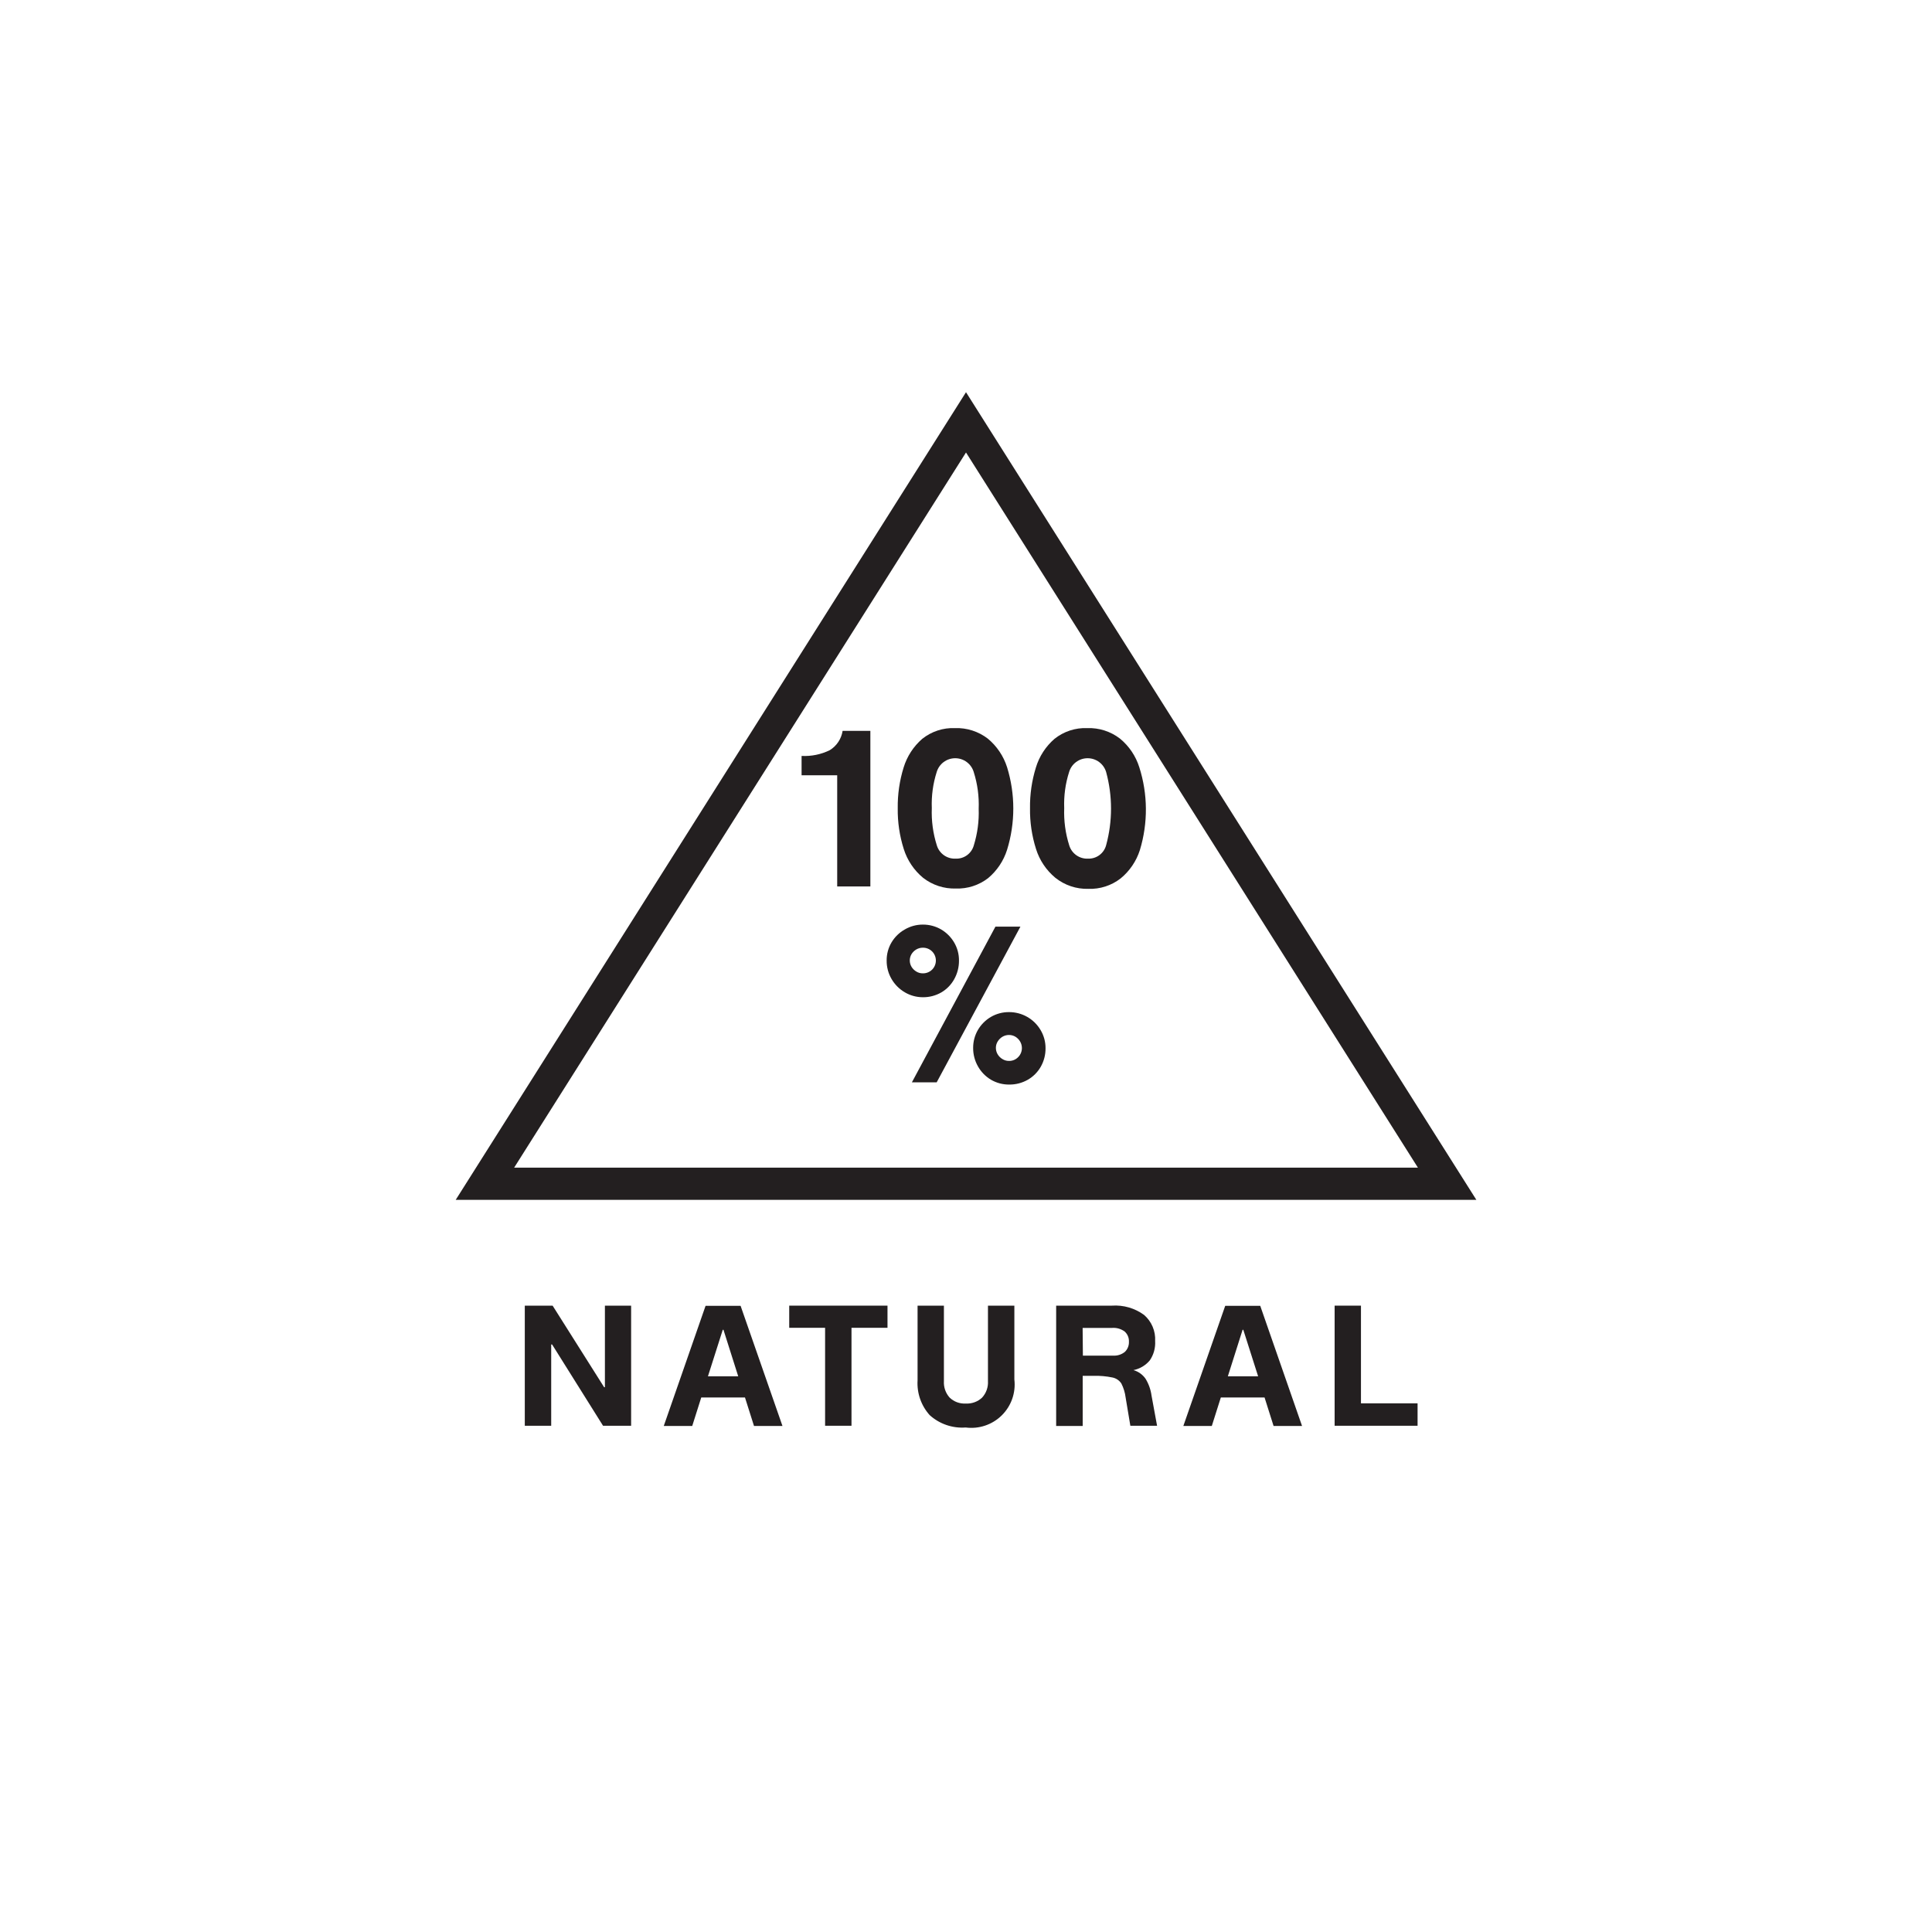
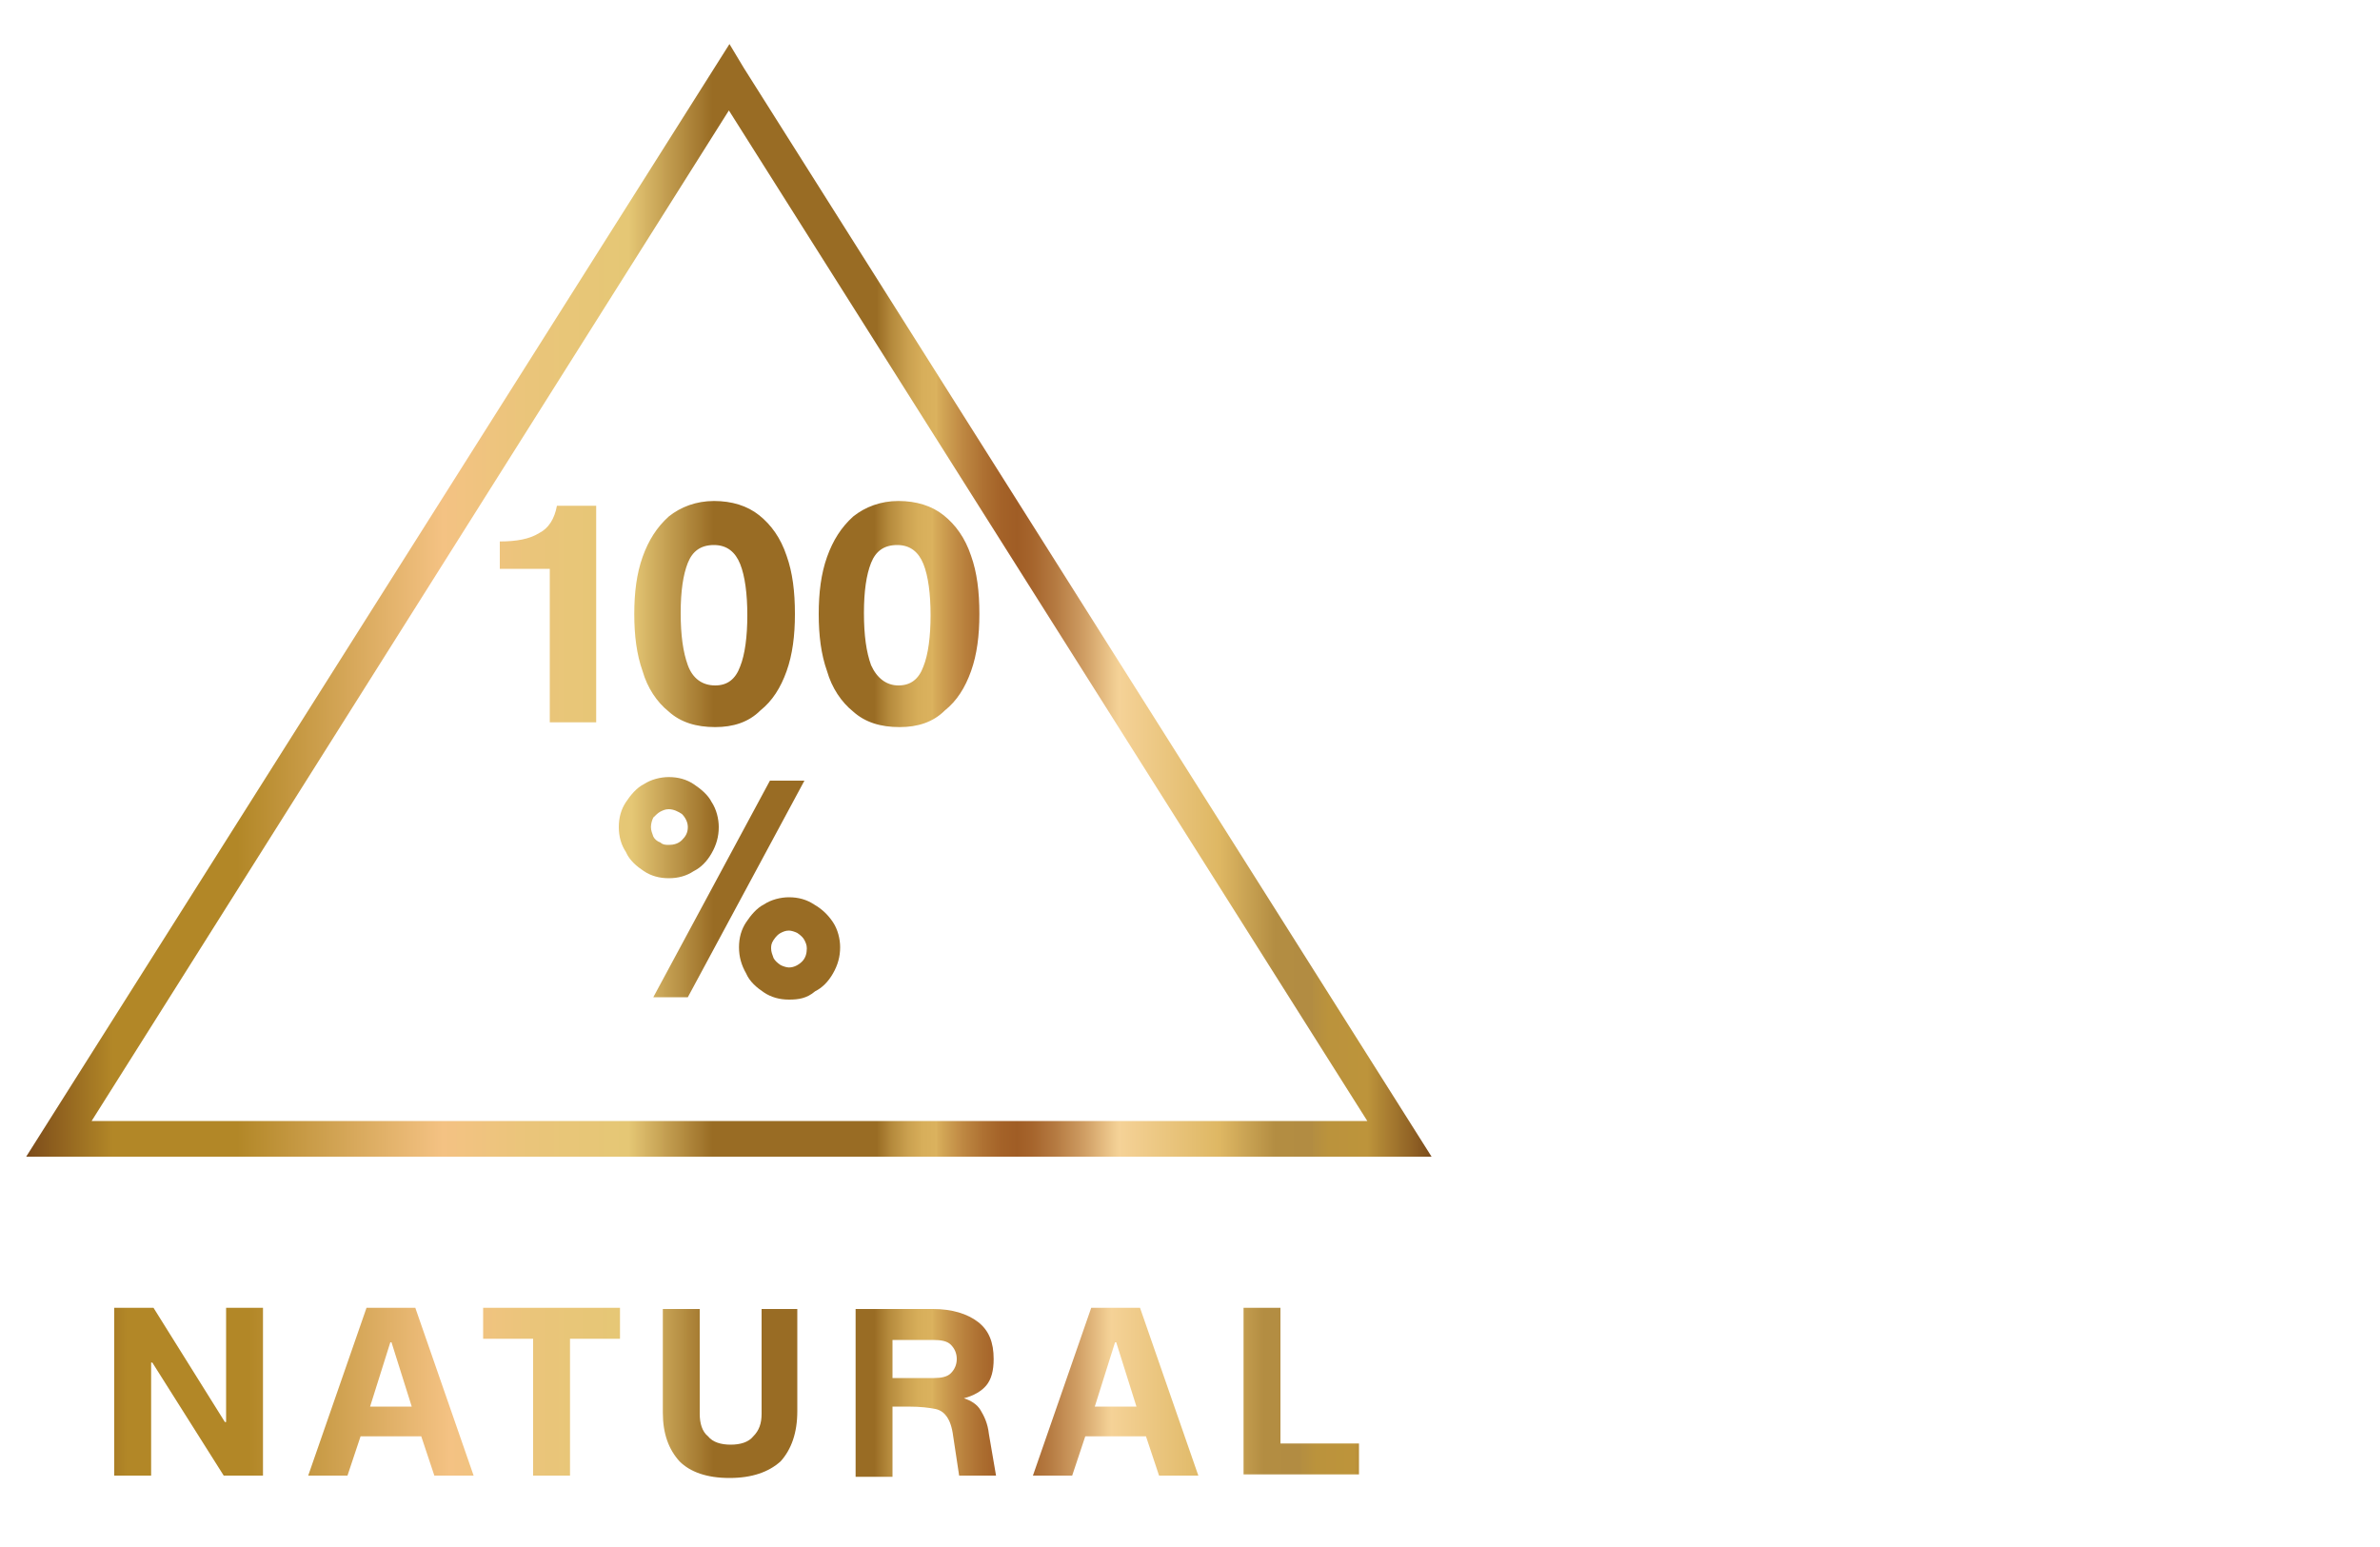
- <svg xmlns="http://www.w3.org/2000/svg" id="Layer_1" data-name="Layer 1" viewBox="0 0 300 300">
-   <defs>
-     <style>.cls-1{fill:#231f20;}.cls-2{fill:none;stroke:#231f20;stroke-width:5px;}</style>
-   </defs>
-   <path class="cls-1" d="M81.49,202.74h4.32l8,12.67h.12V202.74H98v18.65H93.64l-7.91-12.62h-.14v12.62h-4.1Z" />
-   <path class="cls-1" d="M115.68,217h-6.79l-1.4,4.42h-4.42l6.49-18.65H115l6.5,18.65h-4.42Zm-1.05-3.29-2.29-7.22h-.11l-2.3,7.22Z" />
-   <path class="cls-1" d="M128.12,206.18h-5.57v-3.44h15.26v3.44h-5.59v15.21h-4.1Z" />
-   <path class="cls-1" d="M144.36,219.74a7.4,7.4,0,0,1-1.88-5.41V202.74h4.09v11.72a3.51,3.51,0,0,0,.89,2.56,3.31,3.31,0,0,0,2.49.92,3.42,3.42,0,0,0,2.55-.92,3.48,3.48,0,0,0,.91-2.56V202.74h4.1V214.2a6.73,6.73,0,0,1-7.56,7.46A7.51,7.51,0,0,1,144.36,219.74Z" />
-   <path class="cls-1" d="M179.67,221.39h-4.15l-.73-4.37a6.65,6.65,0,0,0-.66-2.18,2.16,2.16,0,0,0-1.37-.94,12.7,12.7,0,0,0-3-.26h-1.64v7.78H164V202.74h8.65a7.58,7.58,0,0,1,5,1.44,5,5,0,0,1,1.72,4.06,4.8,4.8,0,0,1-.83,3,4.44,4.44,0,0,1-2.54,1.51,3.43,3.43,0,0,1,1.88,1.34,6.73,6.73,0,0,1,.93,2.62ZM168.15,210.5h4.67a2.64,2.64,0,0,0,1.86-.59,2.08,2.08,0,0,0,.62-1.57,2,2,0,0,0-.66-1.58,2.92,2.92,0,0,0-2-.56h-4.53Z" />
-   <path class="cls-1" d="M196.36,217h-6.79l-1.4,4.42h-4.42l6.5-18.65h5.44l6.49,18.65h-4.42Zm-1-3.29-2.3-7.22h-.11l-2.29,7.22Z" />
-   <path class="cls-1" d="M207.24,202.74h4.09v15.17h8.79v3.48H207.24Z" />
-   <path class="cls-1" d="M130,120.38h-5.53v-3a8.88,8.88,0,0,0,4.37-.89,4.28,4.28,0,0,0,2-3h4.31v24.16H130Z" />
-   <path class="cls-1" d="M143.33,136.3a9.49,9.49,0,0,1-3-4.48,20,20,0,0,1-.93-6.32,20.44,20.44,0,0,1,.91-6.31,9.61,9.61,0,0,1,2.89-4.46,7.66,7.66,0,0,1,5.1-1.67,7.91,7.91,0,0,1,5.08,1.63,9.49,9.49,0,0,1,3,4.45,21.74,21.74,0,0,1,0,12.81,9.44,9.44,0,0,1-2.95,4.41,7.75,7.75,0,0,1-5,1.61A7.87,7.87,0,0,1,143.33,136.3Zm7.89-5.06a17.06,17.06,0,0,0,.75-5.64,16.76,16.76,0,0,0-.77-5.72,3,3,0,0,0-5.75,0,16.34,16.34,0,0,0-.76,5.61,17,17,0,0,0,.78,5.78,2.91,2.91,0,0,0,2.93,2.06A2.8,2.8,0,0,0,151.22,131.24Z" />
-   <path class="cls-1" d="M163.87,136.3a9.49,9.49,0,0,1-3-4.48,20,20,0,0,1-.93-6.32,20.44,20.44,0,0,1,.91-6.31,9.53,9.53,0,0,1,2.89-4.46,7.65,7.65,0,0,1,5.09-1.67,7.89,7.89,0,0,1,5.08,1.63,9.42,9.42,0,0,1,3,4.45A21.63,21.63,0,0,1,177,132a9.38,9.38,0,0,1-3,4.41,7.72,7.72,0,0,1-5,1.61A7.87,7.87,0,0,1,163.87,136.3Zm7.89-5.06a21.61,21.61,0,0,0,0-11.36,3,3,0,0,0-5.75,0,16.34,16.34,0,0,0-.76,5.61,17,17,0,0,0,.78,5.78,2.91,2.91,0,0,0,2.93,2.06A2.8,2.8,0,0,0,171.76,131.24Z" />
-   <path class="cls-1" d="M140.49,154.08a5.7,5.7,0,0,1-2.05-2.06,5.59,5.59,0,0,1-.76-2.88,5.41,5.41,0,0,1,.76-2.81,5.57,5.57,0,0,1,2.05-2,5.51,5.51,0,0,1,2.81-.76,5.58,5.58,0,0,1,2.85.76,5.7,5.7,0,0,1,2,2,5.42,5.42,0,0,1,.76,2.82,5.82,5.82,0,0,1-.74,2.9,5.43,5.43,0,0,1-2,2.05,5.62,5.62,0,0,1-2.88.75A5.51,5.51,0,0,1,140.49,154.08Zm4.25-3.52a2,2,0,0,0,0-2.82,2,2,0,0,0-1.44-.58,2,2,0,0,0-1,.26,2.16,2.16,0,0,0-.75.72,1.93,1.93,0,0,0-.28,1,1.91,1.91,0,0,0,.28,1,2.18,2.18,0,0,0,.75.73,1.87,1.87,0,0,0,1,.27A2,2,0,0,0,144.74,150.56Zm9.83-6.67h3.88l-13,24.17h-3.85Zm-.71,23.76a5.6,5.6,0,0,1-2-2.06,5.69,5.69,0,0,1-.75-2.87,5.5,5.5,0,0,1,.75-2.81,5.65,5.65,0,0,1,2-2,5.51,5.51,0,0,1,2.82-.75,5.66,5.66,0,0,1,4.91,2.8,5.41,5.41,0,0,1,.76,2.81,5.69,5.69,0,0,1-.75,2.89,5.43,5.43,0,0,1-2,2,5.67,5.67,0,0,1-2.87.75A5.51,5.51,0,0,1,153.86,167.65Zm4.23-3.49a2,2,0,0,0,.59-1.44,2,2,0,0,0-.28-1,2.15,2.15,0,0,0-.73-.74,1.94,1.94,0,0,0-1-.27,2,2,0,0,0-1,.27,2.21,2.21,0,0,0-.75.74,1.86,1.86,0,0,0-.28,1,1.94,1.94,0,0,0,.28,1,2.13,2.13,0,0,0,.75.74,1.88,1.88,0,0,0,1,.28A1.93,1.93,0,0,0,158.09,164.16Z" />
-   <polygon class="cls-2" points="150 65.58 75.3 183.81 224.71 183.81 150 65.58" />
+ <svg xmlns="http://www.w3.org/2000/svg" xmlns:xlink="http://www.w3.org/1999/xlink" version="1.1" id="Layer_1" x="0px" y="0px" viewBox="0 0 200 130" style="enable-background:new 0 0 200 130;" xml:space="preserve">
+   <style type="text/css">
+ 	.st0{fill:url(#SVGID_1_);}
+ 	.st1{fill:url(#SVGID_2_);}
+ 	.st2{fill:url(#SVGID_3_);}
+ 	.st3{clip-path:url(#SVGID_5_);fill:url(#SVGID_6_);}
+ </style>
+   <linearGradient id="SVGID_1_" gradientUnits="userSpaceOnUse" x1="-153.722" y1="550.637" x2="-152.722" y2="550.637" gradientTransform="matrix(116.554 0 0 -116.554 17919.871 64296.059)">
+     <stop offset="0" style="stop-color:#774619" />
+     <stop offset="6.624680e-02" style="stop-color:#B28727" />
+     <stop offset="0.154" style="stop-color:#B28727" />
+     <stop offset="0.299" style="stop-color:#F4C283" />
+     <stop offset="0.36" style="stop-color:#EAC57A" />
+     <stop offset="0.43" style="stop-color:#E5C775" />
+     <stop offset="0.489" style="stop-color:#996C24" />
+     <stop offset="0.605" style="stop-color:#996C24" />
+     <stop offset="0.605" style="stop-color:#996C24" />
+     <stop offset="0.616" style="stop-color:#B68B3D" />
+     <stop offset="0.627" style="stop-color:#CAA04F" />
+     <stop offset="0.637" style="stop-color:#D7AE5A" />
+     <stop offset="0.647" style="stop-color:#DBB25E" />
+     <stop offset="0.649" style="stop-color:#D6AB59" />
+     <stop offset="0.665" style="stop-color:#BF8943" />
+     <stop offset="0.68" style="stop-color:#AE7132" />
+     <stop offset="0.693" style="stop-color:#A46228" />
+     <stop offset="0.704" style="stop-color:#A05D25" />
+     <stop offset="0.715" style="stop-color:#A6652D" />
+     <stop offset="0.731" style="stop-color:#B57A41" />
+     <stop offset="0.751" style="stop-color:#CF9D63" />
+     <stop offset="0.773" style="stop-color:#F1CD92" />
+     <stop offset="0.776" style="stop-color:#F5D297" />
+     <stop offset="0.847" style="stop-color:#DEB763" />
+     <stop offset="0.886" style="stop-color:#B38D42" />
+     <stop offset="0.912" style="stop-color:#B28C42" />
+     <stop offset="0.913" style="stop-color:#B48E41" />
+     <stop offset="0.924" style="stop-color:#BB933C" />
+     <stop offset="0.951" style="stop-color:#BD943B" />
+     <stop offset="1" style="stop-color:#774619" />
+   </linearGradient>
+   <path class="st0" d="M9.6,109.9h3.3l6,9.6H19v-9.6h3.1V124h-3.3l-6-9.5h-0.1v9.5H9.6V109.9z M35.4,120.7h-5.1l-1.1,3.3h-3.3  l4.9-14.1h4.1l4.9,14.1h-3.3L35.4,120.7z M34.6,118.2l-1.7-5.4h-0.1l-1.7,5.4H34.6z M44.8,112.5h-4.2v-2.6h11.5v2.6h-4.2V124h-3.1  V112.5z M61.3,124.2c-1.9,0-3.3-0.5-4.2-1.4c-0.9-1-1.4-2.3-1.4-4.1v-8.7h3.1v8.8c0,0.8,0.2,1.5,0.7,1.9c0.4,0.5,1.1,0.7,1.9,0.7  c0.8,0,1.5-0.2,1.9-0.7c0.5-0.5,0.7-1.1,0.7-1.9v-8.8H67v8.6c0,1.8-0.5,3.2-1.4,4.2C64.6,123.7,63.2,124.2,61.3,124.2L61.3,124.2z   M83.7,124h-3.1l-0.5-3.3c-0.1-0.8-0.3-1.3-0.5-1.6c-0.2-0.3-0.5-0.6-1-0.7c-0.5-0.1-1.2-0.2-2.3-0.2H75v5.9h-3.1v-14.1h6.5  c1.6,0,2.9,0.4,3.8,1.1c0.9,0.7,1.3,1.7,1.3,3.1c0,1-0.2,1.7-0.6,2.2c-0.4,0.5-1.1,0.9-1.9,1.1c0.6,0.2,1.1,0.5,1.4,1  c0.3,0.5,0.6,1.1,0.7,2L83.7,124z M75,115.8h3.5c0.6,0,1.1-0.1,1.4-0.4c0.3-0.3,0.5-0.7,0.5-1.2c0-0.5-0.2-0.9-0.5-1.2  c-0.3-0.3-0.8-0.4-1.5-0.4H75V115.8z M96.3,120.7h-5.1l-1.1,3.3h-3.3l4.9-14.1h4.1l4.9,14.1h-3.3L96.3,120.7z M95.5,118.2l-1.7-5.4  h-0.1l-1.7,5.4H95.5z M104.5,109.9h3.1v11.4h6.6v2.6h-9.7V109.9z" />
+   <linearGradient id="SVGID_2_" gradientUnits="userSpaceOnUse" x1="-153.722" y1="550.913" x2="-152.722" y2="550.913" gradientTransform="matrix(116.554 0 0 -116.554 17919.871 64262.828)">
+     <stop offset="0" style="stop-color:#774619" />
+     <stop offset="6.624680e-02" style="stop-color:#B28727" />
+     <stop offset="0.154" style="stop-color:#B28727" />
+     <stop offset="0.299" style="stop-color:#F4C283" />
+     <stop offset="0.36" style="stop-color:#EAC57A" />
+     <stop offset="0.43" style="stop-color:#E5C775" />
+     <stop offset="0.489" style="stop-color:#996C24" />
+     <stop offset="0.605" style="stop-color:#996C24" />
+     <stop offset="0.605" style="stop-color:#996C24" />
+     <stop offset="0.616" style="stop-color:#B68B3D" />
+     <stop offset="0.627" style="stop-color:#CAA04F" />
+     <stop offset="0.637" style="stop-color:#D7AE5A" />
+     <stop offset="0.647" style="stop-color:#DBB25E" />
+     <stop offset="0.649" style="stop-color:#D6AB59" />
+     <stop offset="0.665" style="stop-color:#BF8943" />
+     <stop offset="0.68" style="stop-color:#AE7132" />
+     <stop offset="0.693" style="stop-color:#A46228" />
+     <stop offset="0.704" style="stop-color:#A05D25" />
+     <stop offset="0.715" style="stop-color:#A6652D" />
+     <stop offset="0.731" style="stop-color:#B57A41" />
+     <stop offset="0.751" style="stop-color:#CF9D63" />
+     <stop offset="0.773" style="stop-color:#F1CD92" />
+     <stop offset="0.776" style="stop-color:#F5D297" />
+     <stop offset="0.847" style="stop-color:#DEB763" />
+     <stop offset="0.886" style="stop-color:#B38D42" />
+     <stop offset="0.912" style="stop-color:#B28C42" />
+     <stop offset="0.913" style="stop-color:#B48E41" />
+     <stop offset="0.924" style="stop-color:#BB933C" />
+     <stop offset="0.951" style="stop-color:#BD943B" />
+     <stop offset="1" style="stop-color:#774619" />
+   </linearGradient>
+   <path class="st1" d="M46.2,47.8H42v-2.3c1.4,0,2.5-0.2,3.3-0.7c0.8-0.4,1.3-1.2,1.5-2.3h3.3v18.2h-3.9V47.8z M60.1,61.1  c-1.6,0-2.9-0.4-3.9-1.3c-1-0.8-1.8-2-2.2-3.4c-0.5-1.4-0.7-3-0.7-4.8c0-1.8,0.2-3.4,0.7-4.8c0.5-1.4,1.2-2.5,2.2-3.4  c1-0.8,2.3-1.3,3.8-1.3c1.5,0,2.8,0.4,3.8,1.2c1,0.8,1.8,1.9,2.3,3.4c0.5,1.4,0.7,3,0.7,4.9c0,1.8-0.2,3.4-0.7,4.8  c-0.5,1.4-1.2,2.5-2.2,3.3C62.9,60.7,61.6,61.1,60.1,61.1L60.1,61.1z M60.1,57.6c1,0,1.7-0.5,2.1-1.6c0.4-1,0.6-2.5,0.6-4.3  c0-1.8-0.2-3.3-0.6-4.3c-0.4-1-1.1-1.6-2.2-1.6c-1.1,0-1.8,0.5-2.2,1.5c-0.4,1-0.6,2.4-0.6,4.2c0,1.9,0.2,3.3,0.6,4.4  C58.2,57,59,57.6,60.1,57.6L60.1,57.6z M75.6,61.1c-1.6,0-2.9-0.4-3.9-1.3c-1-0.8-1.8-2-2.2-3.4c-0.5-1.4-0.7-3-0.7-4.8  c0-1.8,0.2-3.4,0.7-4.8c0.5-1.4,1.2-2.5,2.2-3.4c1-0.8,2.3-1.3,3.8-1.3c1.5,0,2.8,0.4,3.8,1.2c1,0.8,1.8,1.9,2.3,3.4  c0.5,1.4,0.7,3,0.7,4.9c0,1.8-0.2,3.4-0.7,4.8c-0.5,1.4-1.2,2.5-2.2,3.3C78.4,60.7,77.1,61.1,75.6,61.1L75.6,61.1z M75.5,57.6  c1,0,1.7-0.5,2.1-1.6c0.4-1,0.6-2.5,0.6-4.3c0-1.8-0.2-3.3-0.6-4.3c-0.4-1-1.1-1.6-2.2-1.6c-1.1,0-1.8,0.5-2.2,1.5  c-0.4,1-0.6,2.4-0.6,4.2c0,1.9,0.2,3.3,0.6,4.4C73.7,57,74.5,57.6,75.5,57.6L75.5,57.6z" />
+   <linearGradient id="SVGID_3_" gradientUnits="userSpaceOnUse" x1="-153.722" y1="550.716" x2="-152.722" y2="550.716" gradientTransform="matrix(116.554 0 0 -116.554 17919.871 64262.828)">
+     <stop offset="0" style="stop-color:#774619" />
+     <stop offset="6.624680e-02" style="stop-color:#B28727" />
+     <stop offset="0.154" style="stop-color:#B28727" />
+     <stop offset="0.299" style="stop-color:#F4C283" />
+     <stop offset="0.36" style="stop-color:#EAC57A" />
+     <stop offset="0.43" style="stop-color:#E5C775" />
+     <stop offset="0.489" style="stop-color:#996C24" />
+     <stop offset="0.605" style="stop-color:#996C24" />
+     <stop offset="0.605" style="stop-color:#996C24" />
+     <stop offset="0.616" style="stop-color:#B68B3D" />
+     <stop offset="0.627" style="stop-color:#CAA04F" />
+     <stop offset="0.637" style="stop-color:#D7AE5A" />
+     <stop offset="0.647" style="stop-color:#DBB25E" />
+     <stop offset="0.649" style="stop-color:#D6AB59" />
+     <stop offset="0.665" style="stop-color:#BF8943" />
+     <stop offset="0.68" style="stop-color:#AE7132" />
+     <stop offset="0.693" style="stop-color:#A46228" />
+     <stop offset="0.704" style="stop-color:#A05D25" />
+     <stop offset="0.715" style="stop-color:#A6652D" />
+     <stop offset="0.731" style="stop-color:#B57A41" />
+     <stop offset="0.751" style="stop-color:#CF9D63" />
+     <stop offset="0.773" style="stop-color:#F1CD92" />
+     <stop offset="0.776" style="stop-color:#F5D297" />
+     <stop offset="0.847" style="stop-color:#DEB763" />
+     <stop offset="0.886" style="stop-color:#B38D42" />
+     <stop offset="0.912" style="stop-color:#B28C42" />
+     <stop offset="0.913" style="stop-color:#B48E41" />
+     <stop offset="0.924" style="stop-color:#BB933C" />
+     <stop offset="0.951" style="stop-color:#BD943B" />
+     <stop offset="1" style="stop-color:#774619" />
+   </linearGradient>
+   <path class="st2" d="M56.2,73.8c-0.8,0-1.5-0.2-2.1-0.6c-0.6-0.4-1.2-0.9-1.5-1.6C52.2,71,52,70.3,52,69.5c0-0.8,0.2-1.5,0.6-2.1  c0.4-0.6,0.9-1.2,1.5-1.5c0.6-0.4,1.4-0.6,2.1-0.6c0.8,0,1.5,0.2,2.1,0.6c0.6,0.4,1.2,0.9,1.5,1.5c0.4,0.6,0.6,1.4,0.6,2.1  c0,0.8-0.2,1.5-0.6,2.2c-0.4,0.7-0.9,1.2-1.5,1.5C57.7,73.6,57,73.8,56.2,73.8L56.2,73.8z M56.2,71c0.4,0,0.8-0.1,1.1-0.4  c0.3-0.3,0.5-0.6,0.5-1.1c0-0.4-0.2-0.8-0.5-1.1C57,68.2,56.6,68,56.2,68c-0.3,0-0.5,0.1-0.7,0.2c-0.2,0.1-0.4,0.3-0.6,0.5  c-0.1,0.2-0.2,0.5-0.2,0.8c0,0.3,0.1,0.5,0.2,0.8c0.1,0.2,0.3,0.4,0.6,0.5C55.7,71,56,71,56.2,71L56.2,71z M64.7,65.6h2.9l-9.8,18.2  h-2.9L64.7,65.6z M66.3,84c-0.8,0-1.5-0.2-2.1-0.6c-0.6-0.4-1.2-0.9-1.5-1.6c-0.4-0.7-0.6-1.4-0.6-2.2c0-0.8,0.2-1.5,0.6-2.1  c0.4-0.6,0.9-1.2,1.5-1.5c0.6-0.4,1.4-0.6,2.1-0.6c0.8,0,1.5,0.2,2.1,0.6c0.7,0.4,1.2,0.9,1.6,1.5c0.4,0.6,0.6,1.4,0.6,2.1  c0,0.8-0.2,1.5-0.6,2.2c-0.4,0.7-0.9,1.2-1.5,1.5C67.8,83.9,67.1,84,66.3,84L66.3,84z M66.3,81.3c0.4,0,0.8-0.2,1.1-0.5  c0.3-0.3,0.4-0.7,0.4-1.1c0-0.3-0.1-0.5-0.2-0.7c-0.1-0.2-0.3-0.4-0.6-0.6c-0.2-0.1-0.5-0.2-0.7-0.2c-0.3,0-0.5,0.1-0.7,0.2  c-0.2,0.1-0.4,0.3-0.6,0.6s-0.2,0.5-0.2,0.7c0,0.3,0.1,0.5,0.2,0.8c0.1,0.2,0.3,0.4,0.6,0.6C65.8,81.2,66.1,81.3,66.3,81.3  L66.3,81.3z" />
+   <g>
+     <defs>
+       <rect id="SVGID_4_" x="-6" y="2.5" width="146.8" height="127.5" />
+     </defs>
+     <clipPath id="SVGID_5_">
+       <use xlink:href="#SVGID_4_" style="overflow:visible;" />
+     </clipPath>
+     <linearGradient id="SVGID_6_" gradientUnits="userSpaceOnUse" x1="-153.763" y1="550.855" x2="-152.763" y2="550.855" gradientTransform="matrix(120.469 0 0 -120.469 18524.738 66411.359)">
+       <stop offset="0" style="stop-color:#774619" />
+       <stop offset="6.624680e-02" style="stop-color:#B28727" />
+       <stop offset="0.154" style="stop-color:#B28727" />
+       <stop offset="0.299" style="stop-color:#F4C283" />
+       <stop offset="0.36" style="stop-color:#EAC57A" />
+       <stop offset="0.43" style="stop-color:#E5C775" />
+       <stop offset="0.489" style="stop-color:#996C24" />
+       <stop offset="0.605" style="stop-color:#996C24" />
+       <stop offset="0.605" style="stop-color:#996C24" />
+       <stop offset="0.616" style="stop-color:#B68B3D" />
+       <stop offset="0.627" style="stop-color:#CAA04F" />
+       <stop offset="0.637" style="stop-color:#D7AE5A" />
+       <stop offset="0.647" style="stop-color:#DBB25E" />
+       <stop offset="0.649" style="stop-color:#D6AB59" />
+       <stop offset="0.665" style="stop-color:#BF8943" />
+       <stop offset="0.68" style="stop-color:#AE7132" />
+       <stop offset="0.693" style="stop-color:#A46228" />
+       <stop offset="0.704" style="stop-color:#A05D25" />
+       <stop offset="0.715" style="stop-color:#A6652D" />
+       <stop offset="0.731" style="stop-color:#B57A41" />
+       <stop offset="0.751" style="stop-color:#CF9D63" />
+       <stop offset="0.773" style="stop-color:#F1CD92" />
+       <stop offset="0.776" style="stop-color:#F5D297" />
+       <stop offset="0.847" style="stop-color:#DEB763" />
+       <stop offset="0.886" style="stop-color:#B38D42" />
+       <stop offset="0.912" style="stop-color:#B28C42" />
+       <stop offset="0.913" style="stop-color:#B48E41" />
+       <stop offset="0.924" style="stop-color:#BB933C" />
+       <stop offset="0.951" style="stop-color:#BD943B" />
+       <stop offset="1" style="stop-color:#774619" />
+     </linearGradient>
+     <polygon class="st3" points="61.3,6.5 62.5,7.3 7.7,94.2 114.9,94.2 60,7.3 61.3,6.5 62.5,7.3 61.3,6.5 62.5,5.7 120.3,97.2    2.2,97.2 61.3,3.7 62.5,5.7  " />
+   </g>
</svg>
